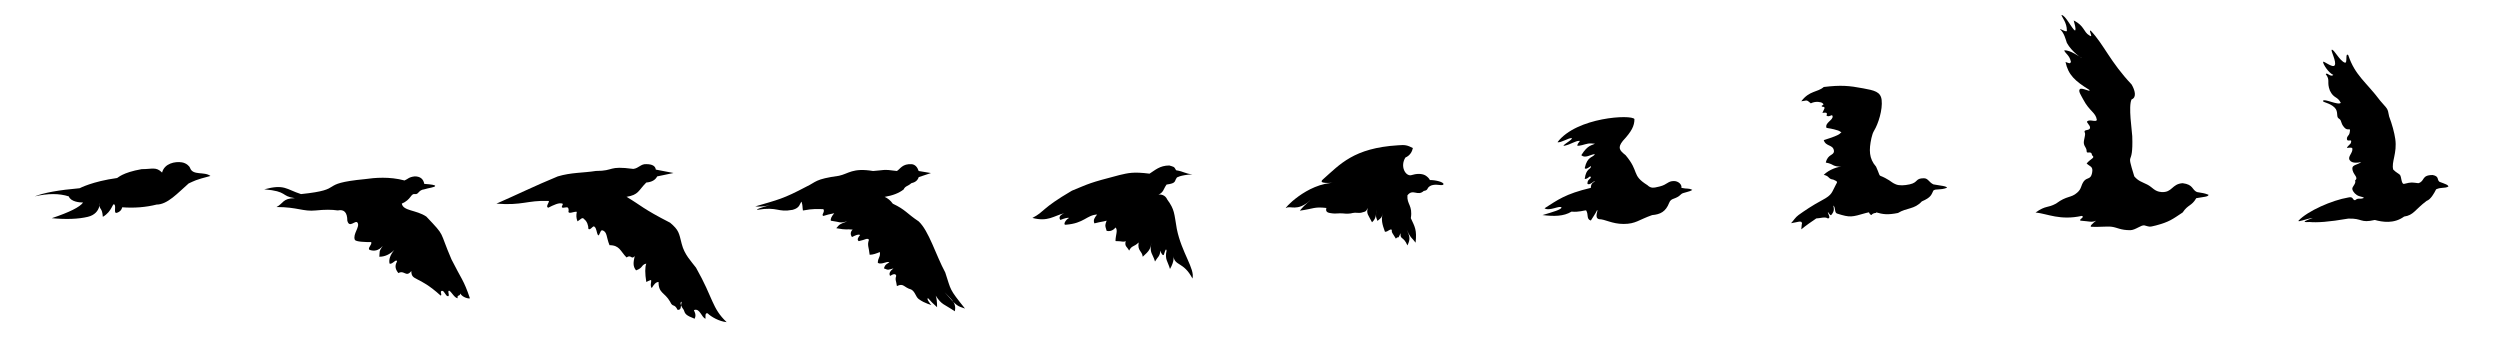
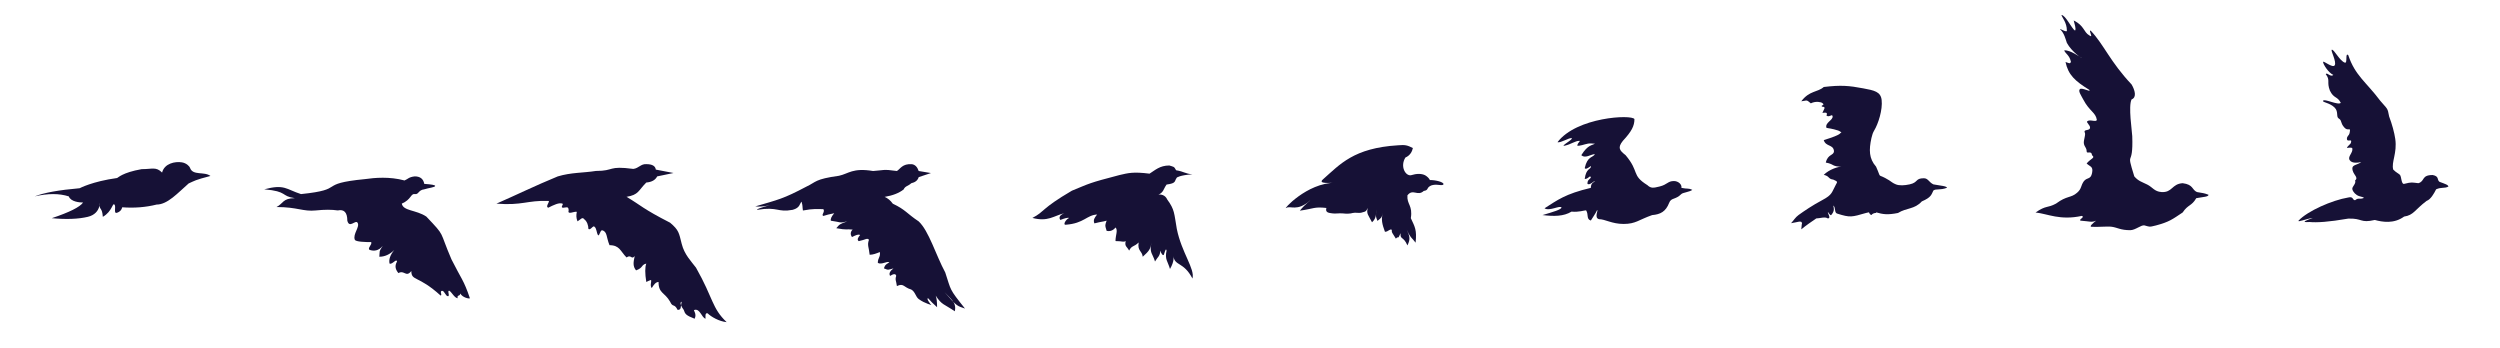
<svg xmlns="http://www.w3.org/2000/svg" id="bird-cells" viewBox="0 0 3671 510">
  <g fill="none" fill-rule="evenodd">
    <g>
      <path class="cell-container" stroke="none" d="M.5.5h359v509H.5z" />
      <path class="cell-container" stroke="none" d="M359.5.5h359v509h-359z" />
      <path class="cell-container" stroke="none" d="M718.5.5h359v509h-359z" />
      <path class="cell-container" stroke="none" d="M1077.5.5h370v509h-370z" />
      <path class="cell-container" stroke="none" d="M1448.5.5h370v509h-370z" />
      <path class="cell-container" stroke="none" d="M1818.5.5h370v509h-370z" />
      <path class="cell-container" stroke="none" d="M2189.5.5h370v509h-370z" />
      <path class="cell-container" stroke="none" d="M2559.5.5h370v509h-370z" />
      <path class="cell-container" stroke="none" d="M2930.5.5h370v509h-370z" />
      <path class="cell-container" stroke="none" d="M3300.5.5h370v509h-370z" />
-       <path fill="#000000" d="M51 288.38c13.33-5.34 35.33-9.34 66-12 0 0 18.44-9.95 55-15 1.04-.15 7.5-8 36-13 16 0 21-3.88 30 5 3.53-13.53 19.13-16.58 29-15 6.9 1.1 11.3 5.93 12 8 4 12 21 5 30 12-23 6-23 7-32 11-16 14-31 31-47 31-16 4-32.83 5.33-50.5 4-1 4-3.5 6.66-7.5 8-6 2-1-9-4-12s-3 10-17 18c-1-14-5-10-5-18s4 13-17 18c-14 3.33-31.67 4-53 2 26-8.67 41.33-16.34 46-23-5 0-18-1-21-9-14-4.5-30.67-4.5-50 0z" />
-       <path fill="#000000" d="M639 273c0 2.07-10 3-16 5-9 1-8 8-14 7s-5 8-19 14c2 11 21 9 36 19 29 30.62 18 19 37 63 14 28 18 30 27 57-1 1-11-1-14-7-1 5-5 1-4 7-5-1-8-8-12-11-4-1 1 7-2 8-4 0-5-8-9-8-4 1 1 6-2 7-33-30-43-21-43-36-8 10-10-2-19 3-4-5-6-10-2-17-1-5-7 5-11 3-1.33-6 1-12.67 7-20-6.67 6.67-14 10-22 10 1-10-1-6.5 5-16-6 7.5-13 8-19 6-4.43-2.1 4-8 2-11.5-8 0-22.76-.3-24-3.5-3.26-8.4 8-19 4-25-3.12-4.67-12 9-15-3 0-12-4.67-17-14-15-8.67-1.33-19.33-1.33-32 0-19 2-27-5-58-5 10-5 9-13 27-13-21-3-10-10-45-13 30-8 32 0 54 7 68-7 22-15 94-22 14-2 36-4 58 2 5-2 6-5 15-6 8 0 12.67 3.67 14 11 10.67.72 16 1.72 16 3z" />
-       <path fill="#000000" d="M729 299.03c32-14 56-26 90-40 20-6 37-5 56-8 28 0 17-8 55-3 8-1 10.95-7.5 19-7 8.67 0 13.33 2.66 14 8l26 5-24 5c-2.67 5.33-8 8.33-16 9-12 12-11 18-29 21 22 13 23 17 64 38 13 11 13 15 17 31 4 15.98 14.06 25.74 21 35 26 46 23 59 45 80-11-1-23-8-28-13-4-1-3 5-3 8-6-2-8-15-16-13-3.46 0 4 5 0 13-13-5-14-7-16-13-3-4-7-11-3-12-2 8 0 12-6 12-5-10-7-3-11-12-8-14-17-12-17-29-4 0-7 4-10 9-3-4 0-9-1-12-2 .66-4.33 1.66-7 3-2-12.67-2-21.67 0-27-8 2-4 6-15 10-5-6-4-12-2-21-5 6-5-3-12 2-9-9-10-18-25-18-5-12-3-20-11-22-3.23.86-4 10-6 7s-2-10-5-12c-2-3-6 6-9 3 0-5-2-11-6-14-3-4-5 0-10 3-2-5-2-9-1-14-4-1-14 5-12-2 0-7-4-4-8-4-5 0 1-5-1-6-5-2-13 2-21 6-5-2 4-10 0-10-31-1-38 7-76 4z" />
-       <path fill="#000000" d="M1367 254.1l-18-3c-2-6-5.33-9.35-10-10-14-1-17 7-22 10-21-3-19-1-35 0-30-5-36 4-50 7-36 5-33 9-48 16-34 18-41 19-75 29 6.67.65 14 0 22-2-14.67 4-21 6.32-19 7 31-5 29.02 4.23 52 0 11-3 10-9 13-12 2 7 1 7 2 13 16-3 21-2 30-2 3 4-3.66 8.6 0 10 4-1.35 9.33-2.68 16-4-4 4.65-5.67 8.32-5 11 15 2 12 4 24 1-11 4-11 4-16 10 16 3 14 1 24 2-4 4-3 8-1 11 6-3 9.53-4.5 12-3-3 3.44-5 7-2 9 10-2 12.4-5.28 15-2-3 8 0 11 1 22 5 0 10-2 15-4 1 8-3 8-3 16 6 3 13-3 17-1-7 4-7 6-8 9 7 3 6 2 14 0-5.33 4-7 7.65-5 11 5.33-3.35 8.33-3.35 9 0-2 6 0 7 1 15 10-5 10 2 21 5 5.97 3.27 6.4 10.54 11 14 9 6.74 20 9 19 9s-9-11-5-10c3.33 4 7.67 8.32 13 13 0-8-.67-13.68-2-17 9 14 12 12 28 23 3-13-6-18-15-28 19 22 19 20 30 24-24-30-20-26-29-53-14-26-24-61-39-75-18-12-19-17-38-26-3.33-4.68-7.33-8-12-10 12-2 21.33-5.68 28-11 2-5 7-5 11-9 6-1.35 9.67-4.35 11-9l18-6z" />
-       <path fill="#000000" d="M1751 256c-11-1-12-4-24-6-3-6-4-5-10-7-14 0-21 7-29 12-24-3-31-1-44 2-46 12-43 12-70 23-46 27-39 30-58 40 23 6 31-3 47-7-6.67 2.67-8.67 6-6 10 6.67-2.67 11-3.67 13-3-5 2-9.7 10.57-5 10 27-2 30.7-14.27 46-15-4 5-6 8-4 13 12-3 11-2 18-4-2 6-3 6 0 15 8.5 2 13-5 13-5 4 4 0 11 0 20 11 0 11 2 15 0-2 8 2 8 5 14 4-8 7-5 14-12-2 13 5 12 6 21 10-9 11-11 13-21-4 15 2 17 5 28 4-7 7-7 8-16 1 5 3.98 7.87 5 6 3-10 3.32-8.12 4-6-3 13 2 16 5 27 7-12 5-18 5-19 2 15 15 8 28 33 4-14-16-38-23-73-4-23-3-28-14-43-3-7-10-8-13-7 8-4 7-8 12-15 15-2 11-5 15-10-1 0 5-4 23-5z" />
-       <path fill="#000000" d="M2119.66 270.36c0-3-11-6-20-6-1.34-2.67-3.67-5-7-7-5.34-2.67-12.34-2.67-21 0-8 1-16-13-8-26 7-3 10-9 11-14-8-4-11-5-22-4-65 4-85 28-110 50-8 7 10 5 18 5-42 0-78 41-72 37s16 6 35-11c2-1-7 5-15 15 21-3 21-6 39-4-2 7 3.6 7.22 9 8 4.33.62 9.2-.44 15 0 12.53 1.4 13-1 18-1 6 0 5.35.6 9 0 9-2 7-3 10-7-3 8 1 11 6 21 7-6 6-14 6-19 0 13-1 9 2 17 6-5 6-4 8-12-3 10-1 17 3 28 5 0 6.84-4.66 10-3 0 5 0 3 6 13 5-5 2 3 7-8-1 10 4 4 10 18 5-10 3-14-1-23 6 13 8 12 13 19 2-19-1-23-7-36 3-19-6-20-5-33.5 8-10.5 15 2 24-6.5 7-1 4-4 9-7 8-5 19 1 20-3z" />
-       <path fill="#000000" d="M2485 278.84c-6-3-7-1-16-3 1-5-4.66-10-11-10-9.16 0-9.5 5.2-21 8-9 2.2-12.7 3.03-18-2-24-15-11-19-32-44-9-7-12-11-4-21 13-14 17-22 17-32-4-7-85-3-113 34 5.06 1.15 16.8-6.7 20.65-6 4.35 1-18.65 13-9.65 11 9-2 15-7 21-7 2.67-.05-2 2-3 7 3.78.9 9.8-1.85 16-3 3.52-.65 7.9.34 10 0-4 3-10 1-20 17 6 5.5 14-1.5 20-1.5-3 5.5-11 2.5-15 20.5 2 4 11-6 9-2 0 4-7 2-9 18 6 0 8-7 9-2-2 3-5 3-5 9 3 3 9-4 11-4-1 2-6 2-6 10-38 9-49 18-68 30 7 4.9 23-5 25-1-1.46 3.22-11 5.9-28 11 17 2 31 2 42.65-5.1 10.35 1.1 18.57-1.9 21.35-1.9 4 6 0 13 7 15 3-5 8-12 9-15 3-2-5 11 3 13 9 0 19 7 36 7 18 0 22-6 42-13 12-1 20-5 25-18 3-8 9-4 18-13 2-2 12-3 16-6z" />
-       <path fill="#000000" d="M2859 275.74c-.52-2.35-8-3-20-5-6.62-3.1-7.68-9-14-9-13 0-7.83 6.16-21 9-7.7 1.67-15 2-20 0s-6.32-3.7-10-6c-19.2-11.9-10.17.25-19.17-20-10.54-12-10.6-24.55-6.83-42 .97-4.5 2.27-8.15 4-11 6-9.83 12.67-30.6 11-45-1.4-12.16-11-14-27-17-21-4-33-5-58-2-9 8-21 5-33 21 9-1 7-3 14 3 8-4 15.48-1.3 16-1 7.16 4.13-3.54 3.73 1 6 6 0 2 4 0 9 5-.5 8-1 6 4 4.4 3.22 8.36-3.24 9 1 .86 5.76-11.7 9.4-9 17 18 3 20 5 22 7-4 1 3 2-26 11 3 10 14 6 15 16 0 7-9 4-12 17 12 2 9 6 23 6-5 0-18 4-26 12 9 2 6 6 14 7 7 3 6 3.36 4 7-6.5 11.86-5 15-20 23s-26.3 15.78-35 22c-4.63 3.32-7.48 8.23-11 12 12-2 12-3 15-2 2 4 1-3 0 11 6-5 16-12 22-16 5 0 13-3 17 0 5 0 0-7 0-8.96 0-1.96 3.48 5.8 5 3.96 5-6 4-9 3-14 4 3 1 10.9 6 12 19 6 21 5 42-1 1.2-.07 2.95-.92 4.3-.96 1.2 1.42.7 3 3.7 3.96 1.57-2.35 4.93-3.06 6.83-3.1.52 0-.24-.93 0-.86 10 3 17.17 3.96 32.17.96 13-8 24-5 35-17 14-6 14-10 17-16 4-3 9 0 20-4z" />
-       <path fill="#000000" d="M3243 286c-8-3-7-2-17-4-7.6-3.28-5-11-21-13-16.1 1.03-15 14-31 13-10.43-.65-13-7-21-11s-13-5-19-12c-13-42-1.27-9.56-3-59-.27-7.56-6-44-1-54 8-3 4.84-13.8 0-22-32-34-40.22-58.03-60-79-4-1 5 12-2 7-8.8-5.08-7-14-23-22 1 5 4 12 2 15-5-3-14-23-20-23 1 4 8 11 8 23 0 4-14-6-9-1s7 13 9 19c7.25 13.18 22 23 22 22-3-1-17-12-26-11 2 5 8 7 10 17-2 2 0 3-8 0 4 19 14 28 35 41 2.6 4.24-11.1-4.18-14-1-2.6 2.82 1.67 8.6 5 15 9.17 17.6 18.32 18.92 20 30-1 4-9.77-1.26-14 2-2.27 1.74 4.75 5.74 4 10-.75 4.24-9.22 1.68-8 6 2.48 2.98-2 12-1 17s4 6 4 11 7-2 8 6c5 4-1 4-8 12 5 5 10 4 8 14s-7 6-12 12c-5 7-3 11-10 17-9 8-15 4-31 16-13 7-14 2-30 13 18 2 36 12 68 5 5 2-5 5-2 7 14 1 16 3 23 0-4 3-10.62 8.7-7 9 8.53.74 23.38-.95 30 0 8.4 1.2 12.75 5 27 5 7.7 0 16.25-8.18 21-7 7.3 1.8 6 2.93 17 0 19.33-5.15 24-9 39-19 8-12 13-9 20-21 11-2 18-2 18-5z" />
-       <path fill="#000000" d="M3595.2 274c0-2.56-5-4-13-7-4.25-3.13 0-8-10-10-17 0-11.03 8.98-21 12-10-1-9-2-21 1-4.15 1.04-3.9-10.8-6-13-2.97-3.06-5-3-10-8-3-11 6-24 3-45-1.34-9.32-4.68-21.56-9-33-2.45-13.1-2-10-13-23-21-28-37-37-47-67-4.96-4.56-.68 12.44-5 11-7.68-2.56-15.4-19-19-19-2.9 0 7.5 17.9 4 23-3 4.4-17-7.67-17-5 0 3.33 8 16 15 19-4 4-9.5-4.6-11-1 7 9 1 11 6 24 5.77 12.05 11 8 16 18-3.62 4.17-24.5-6.8-26-3-1.02 2.53 9.7 2.7 17 10 6 6 1.8 13.48 6 16 5 3 2 6 8 13s10-2 8 8c-.94 4.66-4 4.34-4 9 0 5.34 8-1 6 5 0 2.57-4 4-6 8 0 .72 7.58-1.47 8 1 1.08 6.53-7.23 11.8-4 17 3.27 5.3 12 4 17 3-5 4-13 3.95-13 9 0 9.45 10 13 4 18 2 5-5 9-4 13s5.17 8.47 10 10c3.24 1.03 9 2 6 3-6 2-7-1-12 3-4.25 0-2-6-10-4-24 4-60 20-73 34-2 3 12-3 21-4-8 3-20 7-5 6 11 1 28 0 57-5 21.46-.66 17 7 39 2 11 3 28 6 43-5 14-2 15.58-9.85 33-23 6-2 11-11 14-17 7.8-3.53 12-1 18-4z" />
+       <path fill="#161136" d="M51 288.38c13.33-5.34 35.33-9.34 66-12 0 0 18.44-9.95 55-15 1.04-.15 7.5-8 36-13 16 0 21-3.88 30 5 3.53-13.53 19.13-16.58 29-15 6.9 1.1 11.3 5.93 12 8 4 12 21 5 30 12-23 6-23 7-32 11-16 14-31 31-47 31-16 4-32.83 5.33-50.5 4-1 4-3.5 6.66-7.5 8-6 2-1-9-4-12s-3 10-17 18c-1-14-5-10-5-18s4 13-17 18c-14 3.33-31.67 4-53 2 26-8.67 41.33-16.34 46-23-5 0-18-1-21-9-14-4.5-30.67-4.5-50 0z" />
+       <path fill="#161136" d="M639 273c0 2.07-10 3-16 5-9 1-8 8-14 7s-5 8-19 14c2 11 21 9 36 19 29 30.62 18 19 37 63 14 28 18 30 27 57-1 1-11-1-14-7-1 5-5 1-4 7-5-1-8-8-12-11-4-1 1 7-2 8-4 0-5-8-9-8-4 1 1 6-2 7-33-30-43-21-43-36-8 10-10-2-19 3-4-5-6-10-2-17-1-5-7 5-11 3-1.33-6 1-12.67 7-20-6.67 6.67-14 10-22 10 1-10-1-6.5 5-16-6 7.5-13 8-19 6-4.43-2.1 4-8 2-11.5-8 0-22.76-.3-24-3.5-3.26-8.4 8-19 4-25-3.12-4.67-12 9-15-3 0-12-4.67-17-14-15-8.67-1.33-19.33-1.33-32 0-19 2-27-5-58-5 10-5 9-13 27-13-21-3-10-10-45-13 30-8 32 0 54 7 68-7 22-15 94-22 14-2 36-4 58 2 5-2 6-5 15-6 8 0 12.67 3.67 14 11 10.67.72 16 1.72 16 3z" />
+       <path fill="#161136" d="M729 299.03c32-14 56-26 90-40 20-6 37-5 56-8 28 0 17-8 55-3 8-1 10.95-7.5 19-7 8.67 0 13.33 2.66 14 8l26 5-24 5c-2.67 5.33-8 8.33-16 9-12 12-11 18-29 21 22 13 23 17 64 38 13 11 13 15 17 31 4 15.98 14.06 25.74 21 35 26 46 23 59 45 80-11-1-23-8-28-13-4-1-3 5-3 8-6-2-8-15-16-13-3.46 0 4 5 0 13-13-5-14-7-16-13-3-4-7-11-3-12-2 8 0 12-6 12-5-10-7-3-11-12-8-14-17-12-17-29-4 0-7 4-10 9-3-4 0-9-1-12-2 .66-4.33 1.66-7 3-2-12.67-2-21.67 0-27-8 2-4 6-15 10-5-6-4-12-2-21-5 6-5-3-12 2-9-9-10-18-25-18-5-12-3-20-11-22-3.23.86-4 10-6 7s-2-10-5-12c-2-3-6 6-9 3 0-5-2-11-6-14-3-4-5 0-10 3-2-5-2-9-1-14-4-1-14 5-12-2 0-7-4-4-8-4-5 0 1-5-1-6-5-2-13 2-21 6-5-2 4-10 0-10-31-1-38 7-76 4z" />
+       <path fill="#161136" d="M1367 254.1l-18-3c-2-6-5.33-9.35-10-10-14-1-17 7-22 10-21-3-19-1-35 0-30-5-36 4-50 7-36 5-33 9-48 16-34 18-41 19-75 29 6.67.65 14 0 22-2-14.67 4-21 6.32-19 7 31-5 29.02 4.23 52 0 11-3 10-9 13-12 2 7 1 7 2 13 16-3 21-2 30-2 3 4-3.66 8.6 0 10 4-1.35 9.33-2.68 16-4-4 4.65-5.67 8.32-5 11 15 2 12 4 24 1-11 4-11 4-16 10 16 3 14 1 24 2-4 4-3 8-1 11 6-3 9.53-4.5 12-3-3 3.44-5 7-2 9 10-2 12.4-5.28 15-2-3 8 0 11 1 22 5 0 10-2 15-4 1 8-3 8-3 16 6 3 13-3 17-1-7 4-7 6-8 9 7 3 6 2 14 0-5.33 4-7 7.65-5 11 5.33-3.35 8.33-3.35 9 0-2 6 0 7 1 15 10-5 10 2 21 5 5.97 3.27 6.4 10.54 11 14 9 6.74 20 9 19 9s-9-11-5-10c3.33 4 7.67 8.32 13 13 0-8-.67-13.68-2-17 9 14 12 12 28 23 3-13-6-18-15-28 19 22 19 20 30 24-24-30-20-26-29-53-14-26-24-61-39-75-18-12-19-17-38-26-3.33-4.68-7.33-8-12-10 12-2 21.33-5.68 28-11 2-5 7-5 11-9 6-1.35 9.67-4.35 11-9l18-6z" />
+       <path fill="#161136" d="M1751 256c-11-1-12-4-24-6-3-6-4-5-10-7-14 0-21 7-29 12-24-3-31-1-44 2-46 12-43 12-70 23-46 27-39 30-58 40 23 6 31-3 47-7-6.67 2.67-8.67 6-6 10 6.67-2.67 11-3.67 13-3-5 2-9.7 10.57-5 10 27-2 30.7-14.27 46-15-4 5-6 8-4 13 12-3 11-2 18-4-2 6-3 6 0 15 8.5 2 13-5 13-5 4 4 0 11 0 20 11 0 11 2 15 0-2 8 2 8 5 14 4-8 7-5 14-12-2 13 5 12 6 21 10-9 11-11 13-21-4 15 2 17 5 28 4-7 7-7 8-16 1 5 3.98 7.87 5 6 3-10 3.32-8.12 4-6-3 13 2 16 5 27 7-12 5-18 5-19 2 15 15 8 28 33 4-14-16-38-23-73-4-23-3-28-14-43-3-7-10-8-13-7 8-4 7-8 12-15 15-2 11-5 15-10-1 0 5-4 23-5z" />
+       <path fill="#161136" d="M2119.66 270.36c0-3-11-6-20-6-1.34-2.67-3.67-5-7-7-5.34-2.67-12.34-2.67-21 0-8 1-16-13-8-26 7-3 10-9 11-14-8-4-11-5-22-4-65 4-85 28-110 50-8 7 10 5 18 5-42 0-78 41-72 37s16 6 35-11c2-1-7 5-15 15 21-3 21-6 39-4-2 7 3.6 7.22 9 8 4.33.62 9.2-.44 15 0 12.53 1.4 13-1 18-1 6 0 5.35.6 9 0 9-2 7-3 10-7-3 8 1 11 6 21 7-6 6-14 6-19 0 13-1 9 2 17 6-5 6-4 8-12-3 10-1 17 3 28 5 0 6.84-4.66 10-3 0 5 0 3 6 13 5-5 2 3 7-8-1 10 4 4 10 18 5-10 3-14-1-23 6 13 8 12 13 19 2-19-1-23-7-36 3-19-6-20-5-33.5 8-10.5 15 2 24-6.5 7-1 4-4 9-7 8-5 19 1 20-3z" />
+       <path fill="#161136" d="M2485 278.84c-6-3-7-1-16-3 1-5-4.66-10-11-10-9.16 0-9.5 5.2-21 8-9 2.2-12.7 3.03-18-2-24-15-11-19-32-44-9-7-12-11-4-21 13-14 17-22 17-32-4-7-85-3-113 34 5.06 1.15 16.8-6.7 20.65-6 4.35 1-18.65 13-9.65 11 9-2 15-7 21-7 2.67-.05-2 2-3 7 3.78.9 9.8-1.85 16-3 3.52-.65 7.9.34 10 0-4 3-10 1-20 17 6 5.5 14-1.5 20-1.5-3 5.5-11 2.5-15 20.5 2 4 11-6 9-2 0 4-7 2-9 18 6 0 8-7 9-2-2 3-5 3-5 9 3 3 9-4 11-4-1 2-6 2-6 10-38 9-49 18-68 30 7 4.9 23-5 25-1-1.46 3.22-11 5.9-28 11 17 2 31 2 42.65-5.1 10.35 1.1 18.57-1.9 21.35-1.9 4 6 0 13 7 15 3-5 8-12 9-15 3-2-5 11 3 13 9 0 19 7 36 7 18 0 22-6 42-13 12-1 20-5 25-18 3-8 9-4 18-13 2-2 12-3 16-6z" />
+       <path fill="#161136" d="M2859 275.74c-.52-2.35-8-3-20-5-6.62-3.1-7.68-9-14-9-13 0-7.83 6.16-21 9-7.7 1.67-15 2-20 0s-6.32-3.7-10-6c-19.2-11.9-10.17.25-19.17-20-10.54-12-10.6-24.55-6.83-42 .97-4.5 2.27-8.15 4-11 6-9.83 12.67-30.6 11-45-1.4-12.16-11-14-27-17-21-4-33-5-58-2-9 8-21 5-33 21 9-1 7-3 14 3 8-4 15.48-1.3 16-1 7.16 4.13-3.54 3.73 1 6 6 0 2 4 0 9 5-.5 8-1 6 4 4.4 3.22 8.36-3.24 9 1 .86 5.76-11.7 9.4-9 17 18 3 20 5 22 7-4 1 3 2-26 11 3 10 14 6 15 16 0 7-9 4-12 17 12 2 9 6 23 6-5 0-18 4-26 12 9 2 6 6 14 7 7 3 6 3.36 4 7-6.5 11.86-5 15-20 23s-26.3 15.78-35 22c-4.63 3.32-7.48 8.23-11 12 12-2 12-3 15-2 2 4 1-3 0 11 6-5 16-12 22-16 5 0 13-3 17 0 5 0 0-7 0-8.96 0-1.96 3.48 5.8 5 3.96 5-6 4-9 3-14 4 3 1 10.9 6 12 19 6 21 5 42-1 1.2-.07 2.95-.92 4.3-.96 1.2 1.42.7 3 3.7 3.96 1.57-2.35 4.93-3.06 6.83-3.1.52 0-.24-.93 0-.86 10 3 17.17 3.96 32.17.96 13-8 24-5 35-17 14-6 14-10 17-16 4-3 9 0 20-4z" />
+       <path fill="#161136" d="M3243 286c-8-3-7-2-17-4-7.6-3.28-5-11-21-13-16.1 1.03-15 14-31 13-10.43-.65-13-7-21-11s-13-5-19-12c-13-42-1.27-9.56-3-59-.27-7.56-6-44-1-54 8-3 4.84-13.8 0-22-32-34-40.22-58.03-60-79-4-1 5 12-2 7-8.8-5.08-7-14-23-22 1 5 4 12 2 15-5-3-14-23-20-23 1 4 8 11 8 23 0 4-14-6-9-1s7 13 9 19c7.25 13.18 22 23 22 22-3-1-17-12-26-11 2 5 8 7 10 17-2 2 0 3-8 0 4 19 14 28 35 41 2.6 4.24-11.1-4.18-14-1-2.6 2.82 1.67 8.6 5 15 9.17 17.6 18.32 18.92 20 30-1 4-9.77-1.26-14 2-2.27 1.74 4.75 5.74 4 10-.75 4.24-9.22 1.68-8 6 2.48 2.98-2 12-1 17s4 6 4 11 7-2 8 6c5 4-1 4-8 12 5 5 10 4 8 14s-7 6-12 12c-5 7-3 11-10 17-9 8-15 4-31 16-13 7-14 2-30 13 18 2 36 12 68 5 5 2-5 5-2 7 14 1 16 3 23 0-4 3-10.62 8.7-7 9 8.53.74 23.38-.95 30 0 8.4 1.2 12.75 5 27 5 7.7 0 16.25-8.18 21-7 7.3 1.8 6 2.93 17 0 19.33-5.15 24-9 39-19 8-12 13-9 20-21 11-2 18-2 18-5z" />
+       <path fill="#161136" d="M3595.2 274c0-2.56-5-4-13-7-4.25-3.13 0-8-10-10-17 0-11.03 8.98-21 12-10-1-9-2-21 1-4.15 1.04-3.9-10.8-6-13-2.97-3.06-5-3-10-8-3-11 6-24 3-45-1.34-9.32-4.68-21.56-9-33-2.45-13.1-2-10-13-23-21-28-37-37-47-67-4.96-4.56-.68 12.44-5 11-7.68-2.56-15.4-19-19-19-2.9 0 7.5 17.9 4 23-3 4.4-17-7.67-17-5 0 3.33 8 16 15 19-4 4-9.5-4.6-11-1 7 9 1 11 6 24 5.77 12.05 11 8 16 18-3.62 4.17-24.5-6.8-26-3-1.02 2.53 9.7 2.7 17 10 6 6 1.8 13.48 6 16 5 3 2 6 8 13s10-2 8 8c-.94 4.66-4 4.34-4 9 0 5.34 8-1 6 5 0 2.57-4 4-6 8 0 .72 7.58-1.47 8 1 1.08 6.53-7.23 11.8-4 17 3.27 5.3 12 4 17 3-5 4-13 3.95-13 9 0 9.45 10 13 4 18 2 5-5 9-4 13s5.17 8.47 10 10c3.24 1.03 9 2 6 3-6 2-7-1-12 3-4.25 0-2-6-10-4-24 4-60 20-73 34-2 3 12-3 21-4-8 3-20 7-5 6 11 1 28 0 57-5 21.46-.66 17 7 39 2 11 3 28 6 43-5 14-2 15.58-9.85 33-23 6-2 11-11 14-17 7.8-3.53 12-1 18-4z" />
    </g>
  </g>
</svg>
